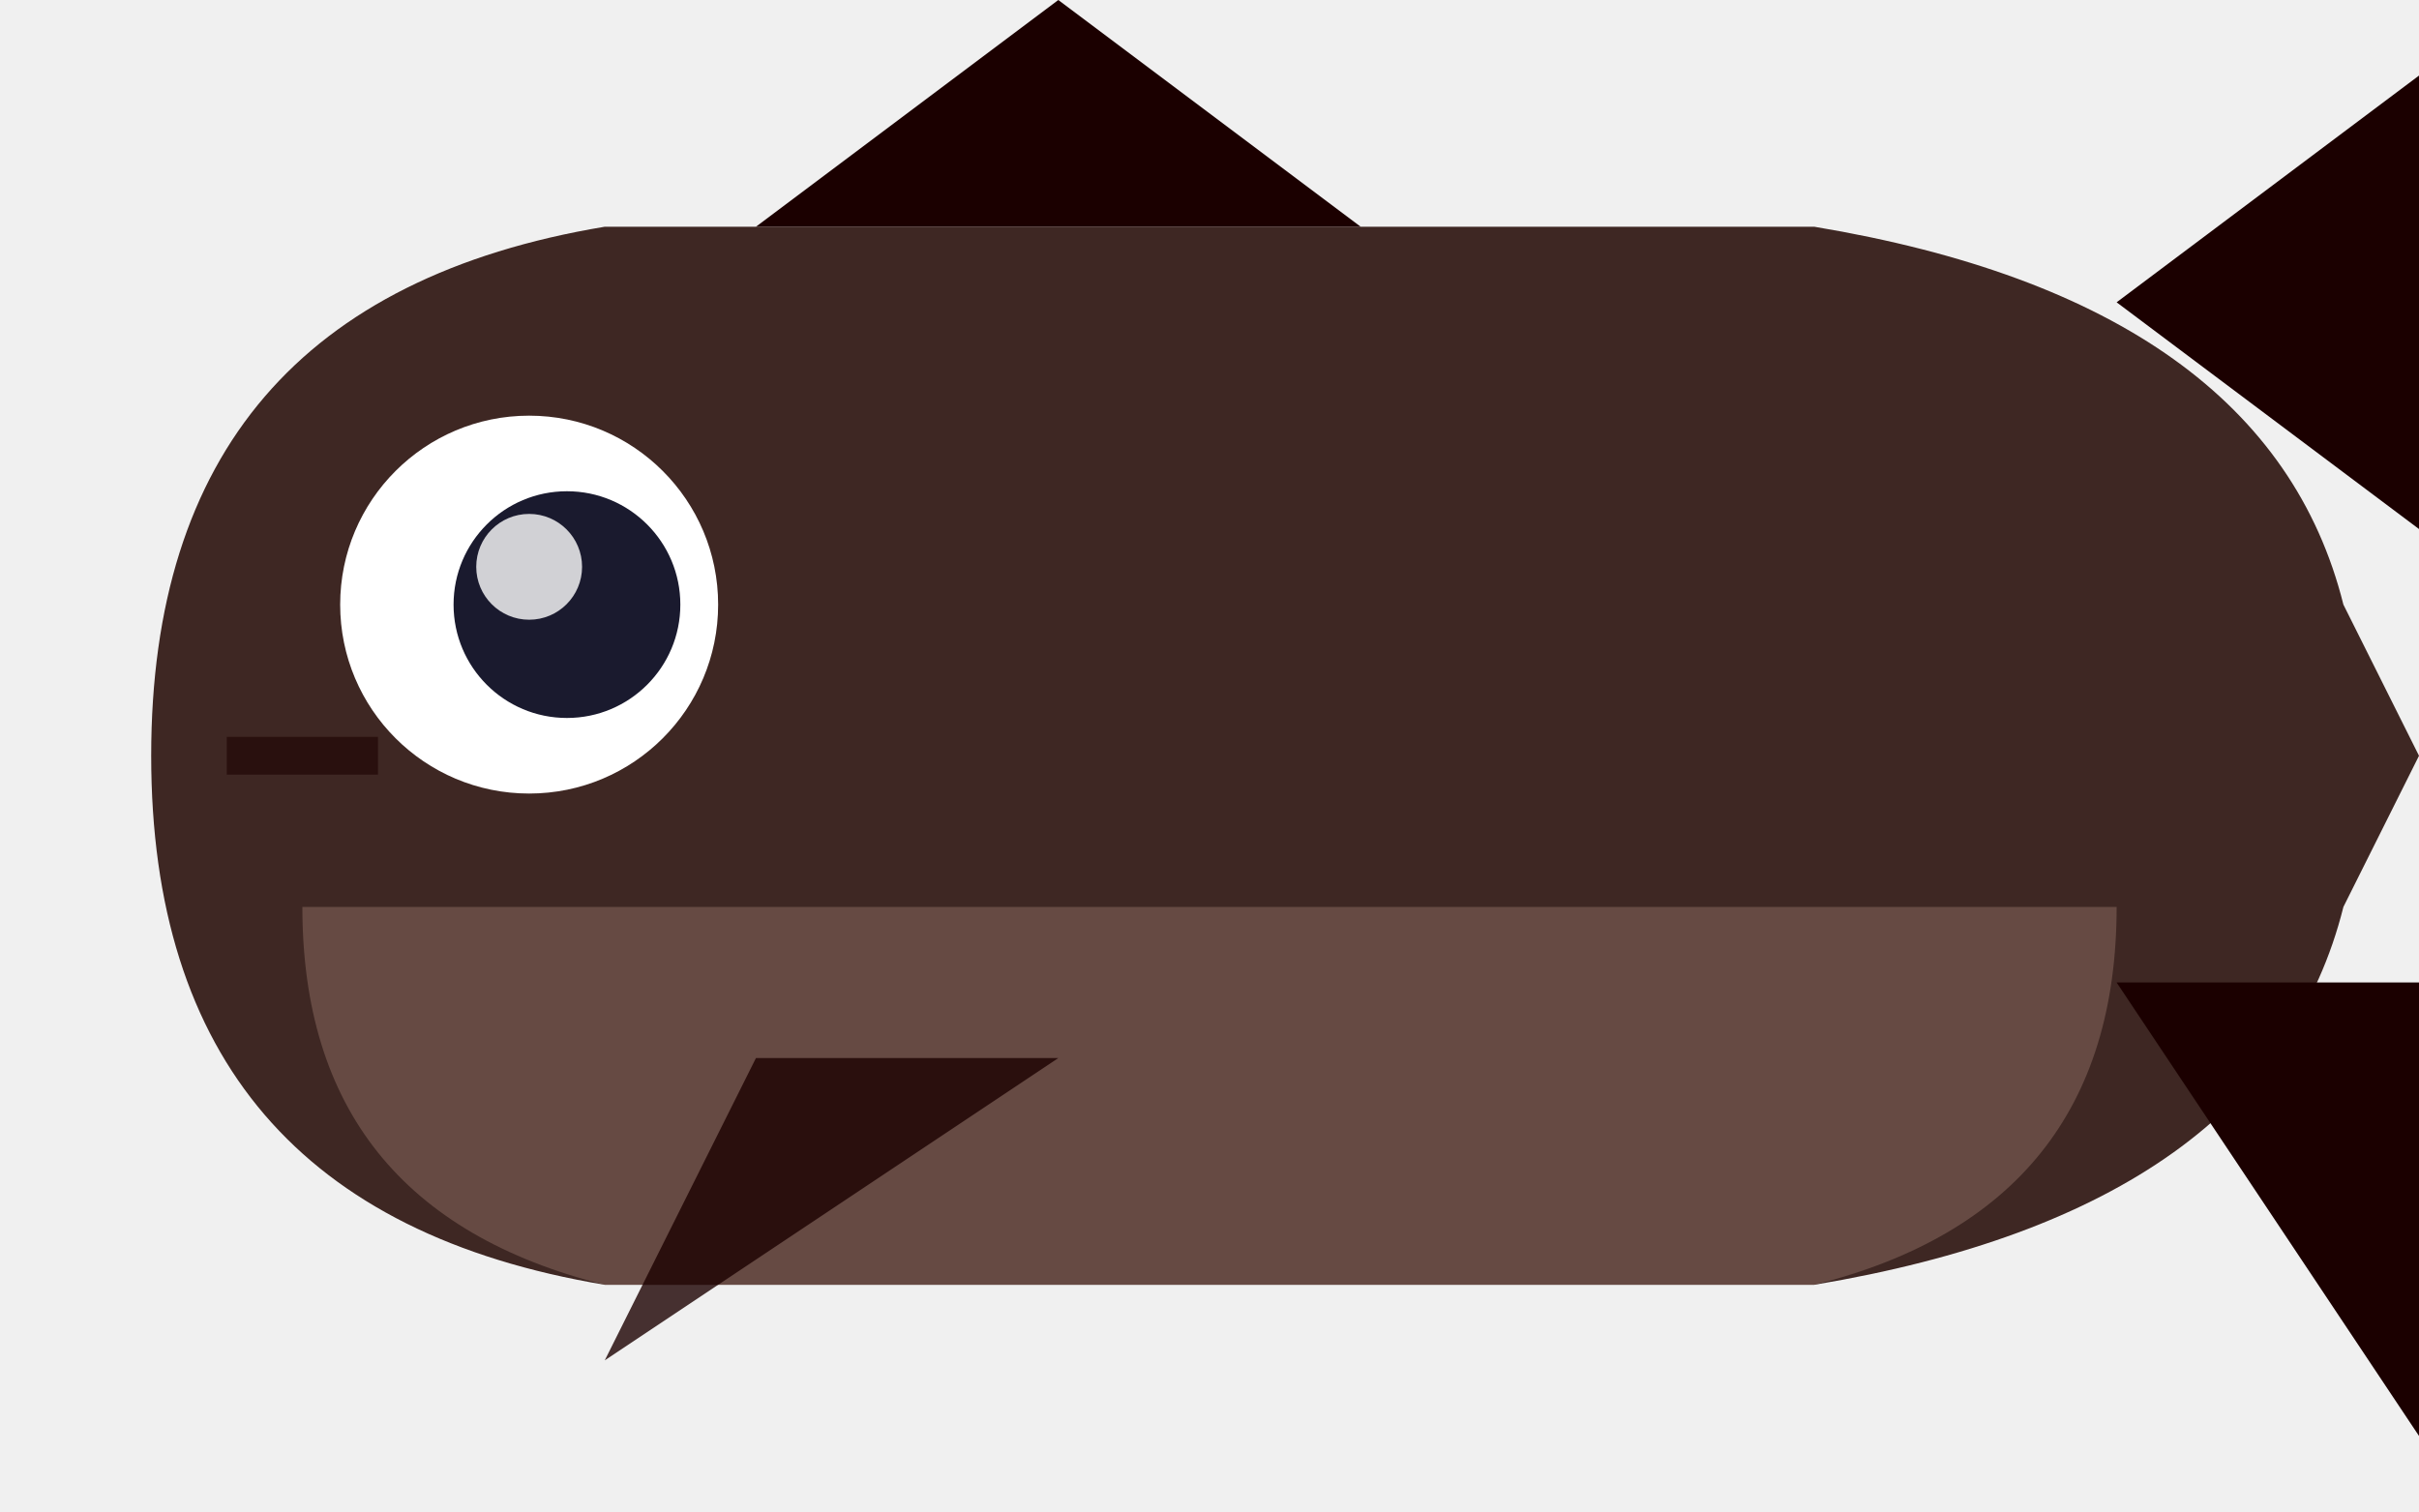
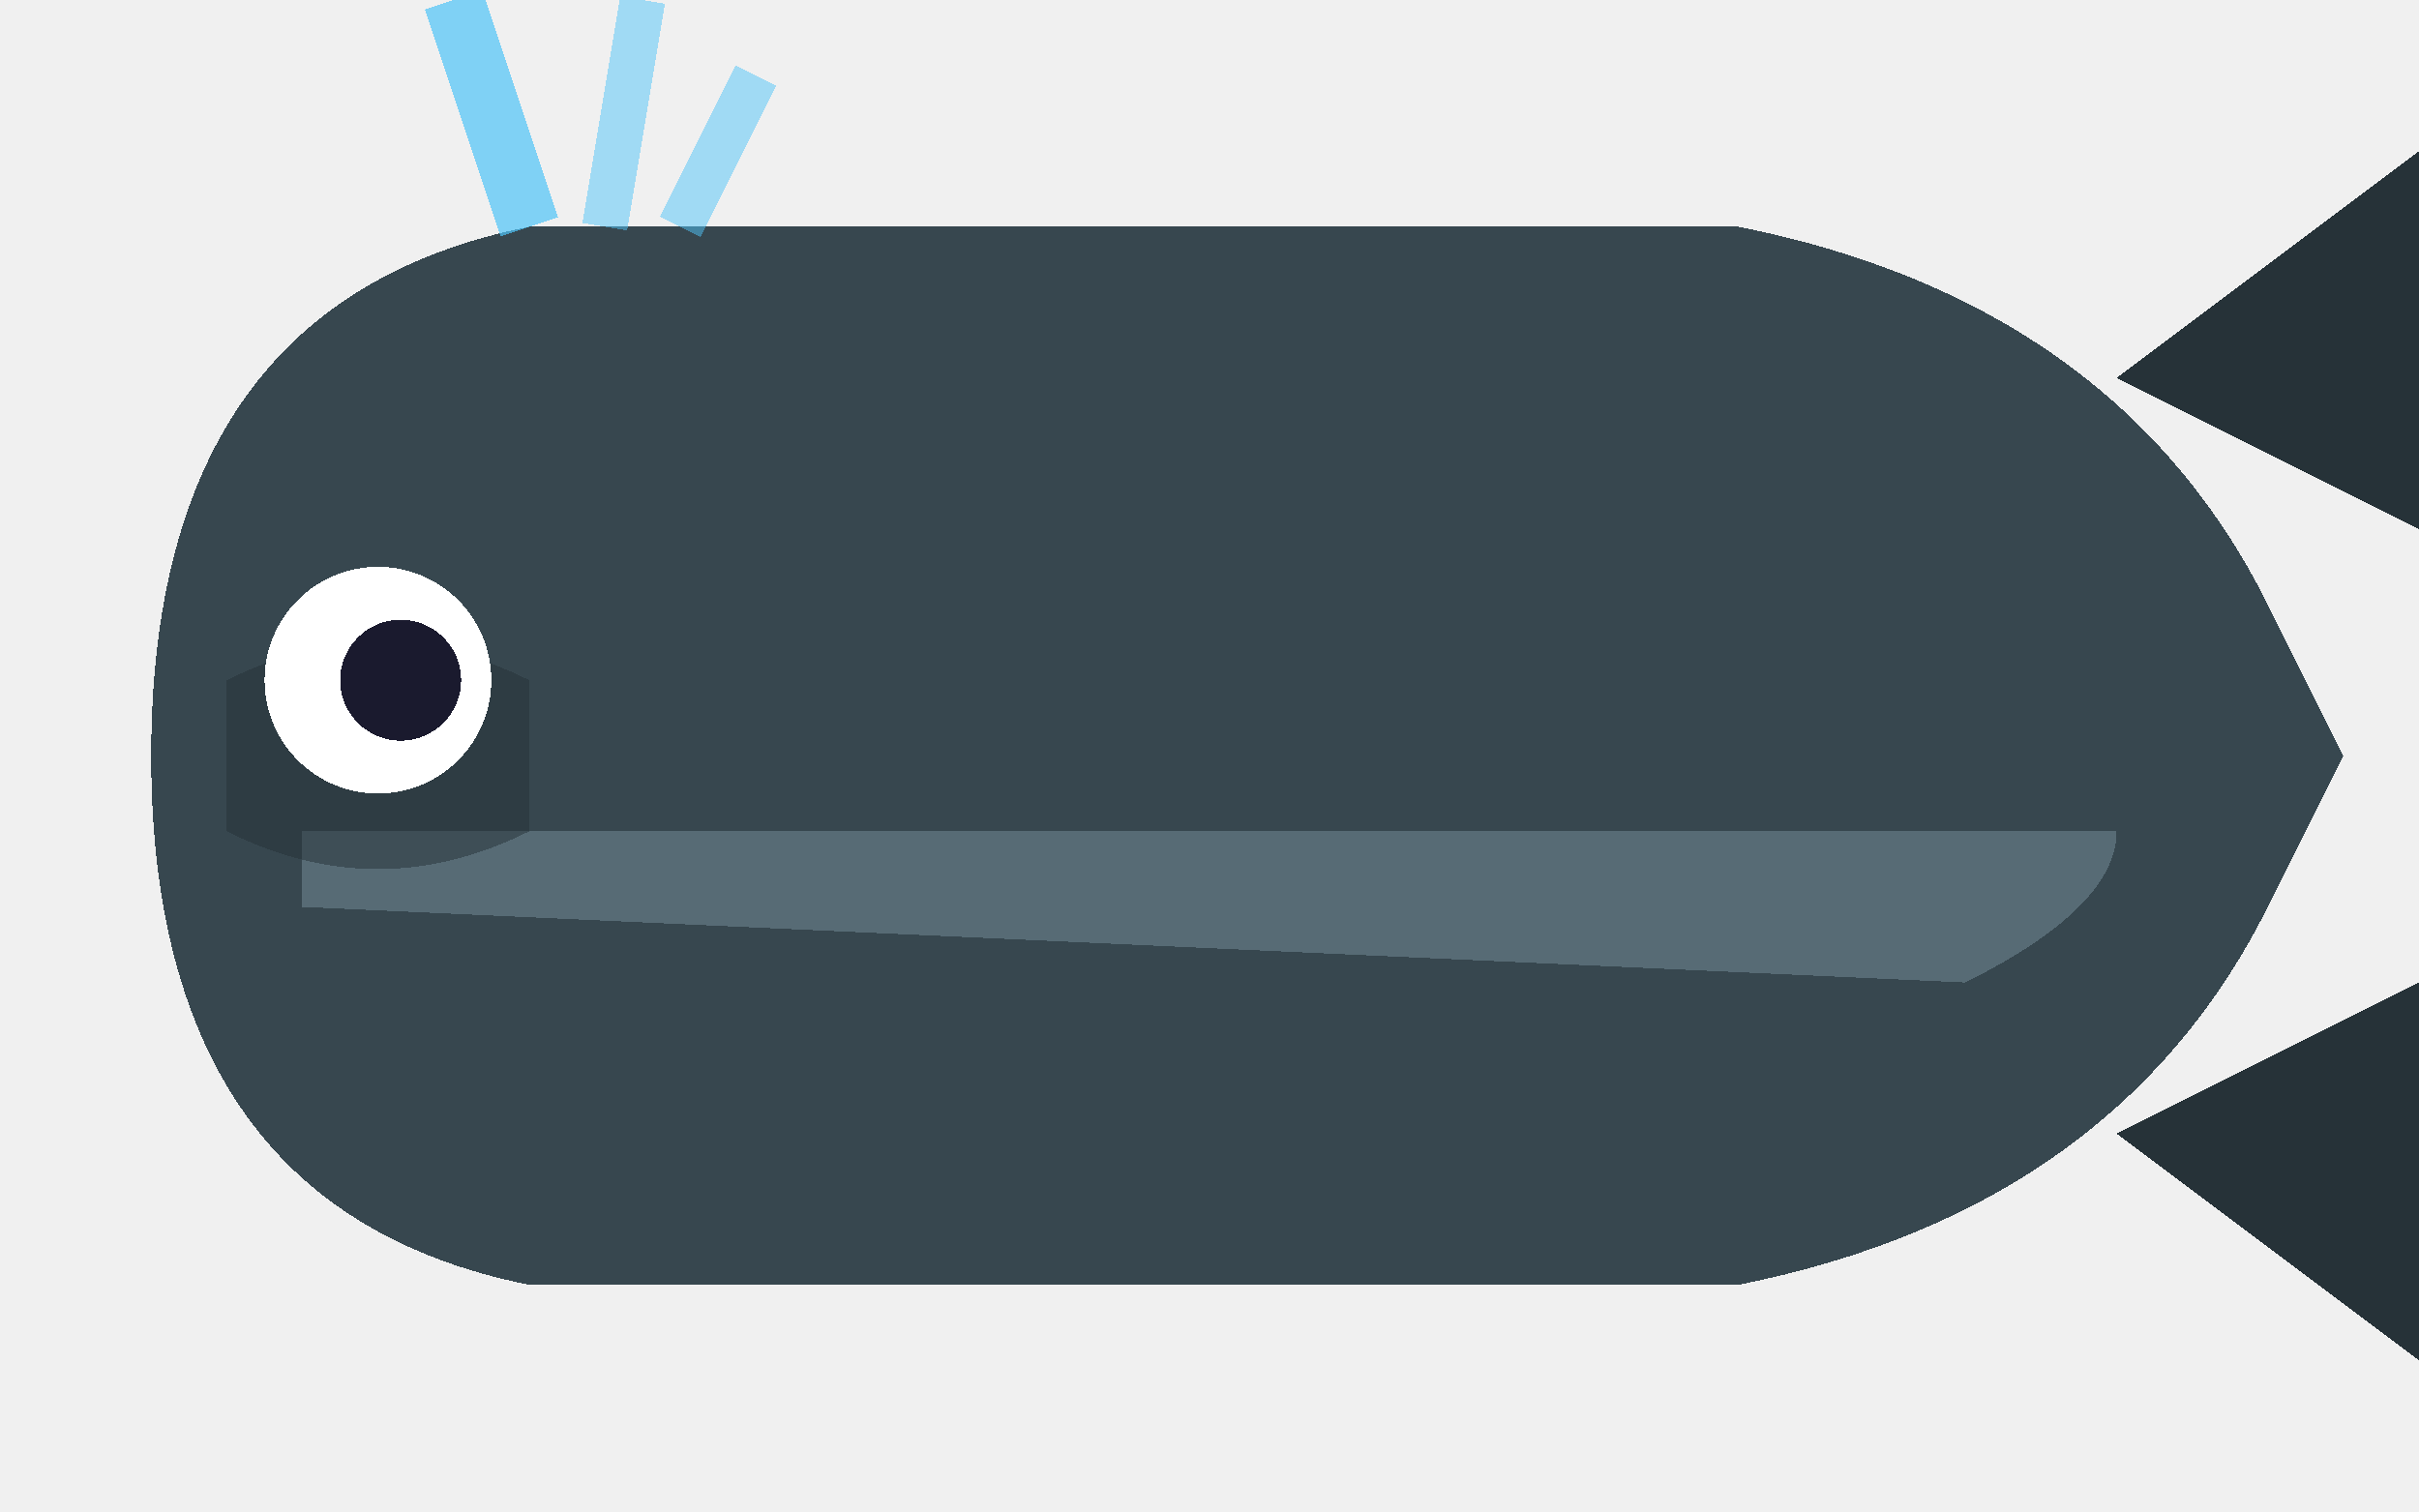
- <svg xmlns="http://www.w3.org/2000/svg" viewBox="0 0 32 20" width="64" height="40">
-   <path d="M2,10 Q2,4 8,3 L24,3 Q30,4 31,8 L32,10 L31,12 Q30,16 24,17 L8,17 Q2,16 2,10 Z" fill="#3E2723" />
-   <path d="M4,12 L28,12 Q28,16 24,17 L8,17 Q4,16 4,12 Z" fill="#8D6E63" opacity="0.5" />
-   <path d="M28,4 L32,1 L32,7 Z" fill="#1B0000" />
-   <path d="M28,13 L32,19 L32,13 Z" fill="#1B0000" />
-   <path d="M10,3 L14,0 L18,3 Z" fill="#1B0000" />
-   <path d="M10,14 L8,18 L14,14 Z" fill="#1B0000" opacity="0.8" />
-   <circle cx="7" cy="8" r="2.5" fill="white" />
-   <circle cx="7.5" cy="8" r="1.5" fill="#1a1a2e" />
-   <circle cx="7" cy="7.5" r="0.7" fill="white" opacity="0.8" />
-   <line x1="3" y1="10" x2="5" y2="10" stroke="#1B0000" stroke-width="0.5" opacity="0.6" />
+ <svg xmlns="http://www.w3.org/2000/svg" viewBox="0 0 32 20" width="64" height="40" shape-rendering="crispEdges">
+   <path d="M2,10 Q2,4 7,3 L23,3 Q28,4 30,8 L31,10 L30,12 Q28,16 23,17 L7,17 Q2,16 2,10 Z" fill="#37474F" />
+   <path d="M4,12 L26,13 Q28,12 28,11 L4,11 Z" fill="#78909C" opacity="0.5" />
+   <path d="M28,5 L32,2 L32,7 Z" fill="#263238" />
+   <path d="M28,15 L32,18 L32,13 Z" fill="#263238" />
+   <path d="M3,9 Q5,8 7,9 L7,11 Q5,12 3,11 Z" fill="#263238" opacity="0.5" />
+   <line x1="7" y1="3" x2="6" y2="0" stroke="#4FC3F7" stroke-width="0.8" opacity="0.7" />
+   <line x1="8" y1="3" x2="8.5" y2="0" stroke="#4FC3F7" stroke-width="0.6" opacity="0.5" />
+   <line x1="9" y1="3" x2="10" y2="1" stroke="#4FC3F7" stroke-width="0.6" opacity="0.5" />
+   <circle cx="5" cy="9" r="1.5" fill="white" />
+   <circle cx="5.3" cy="9" r="0.8" fill="#1a1a2e" />
</svg>
